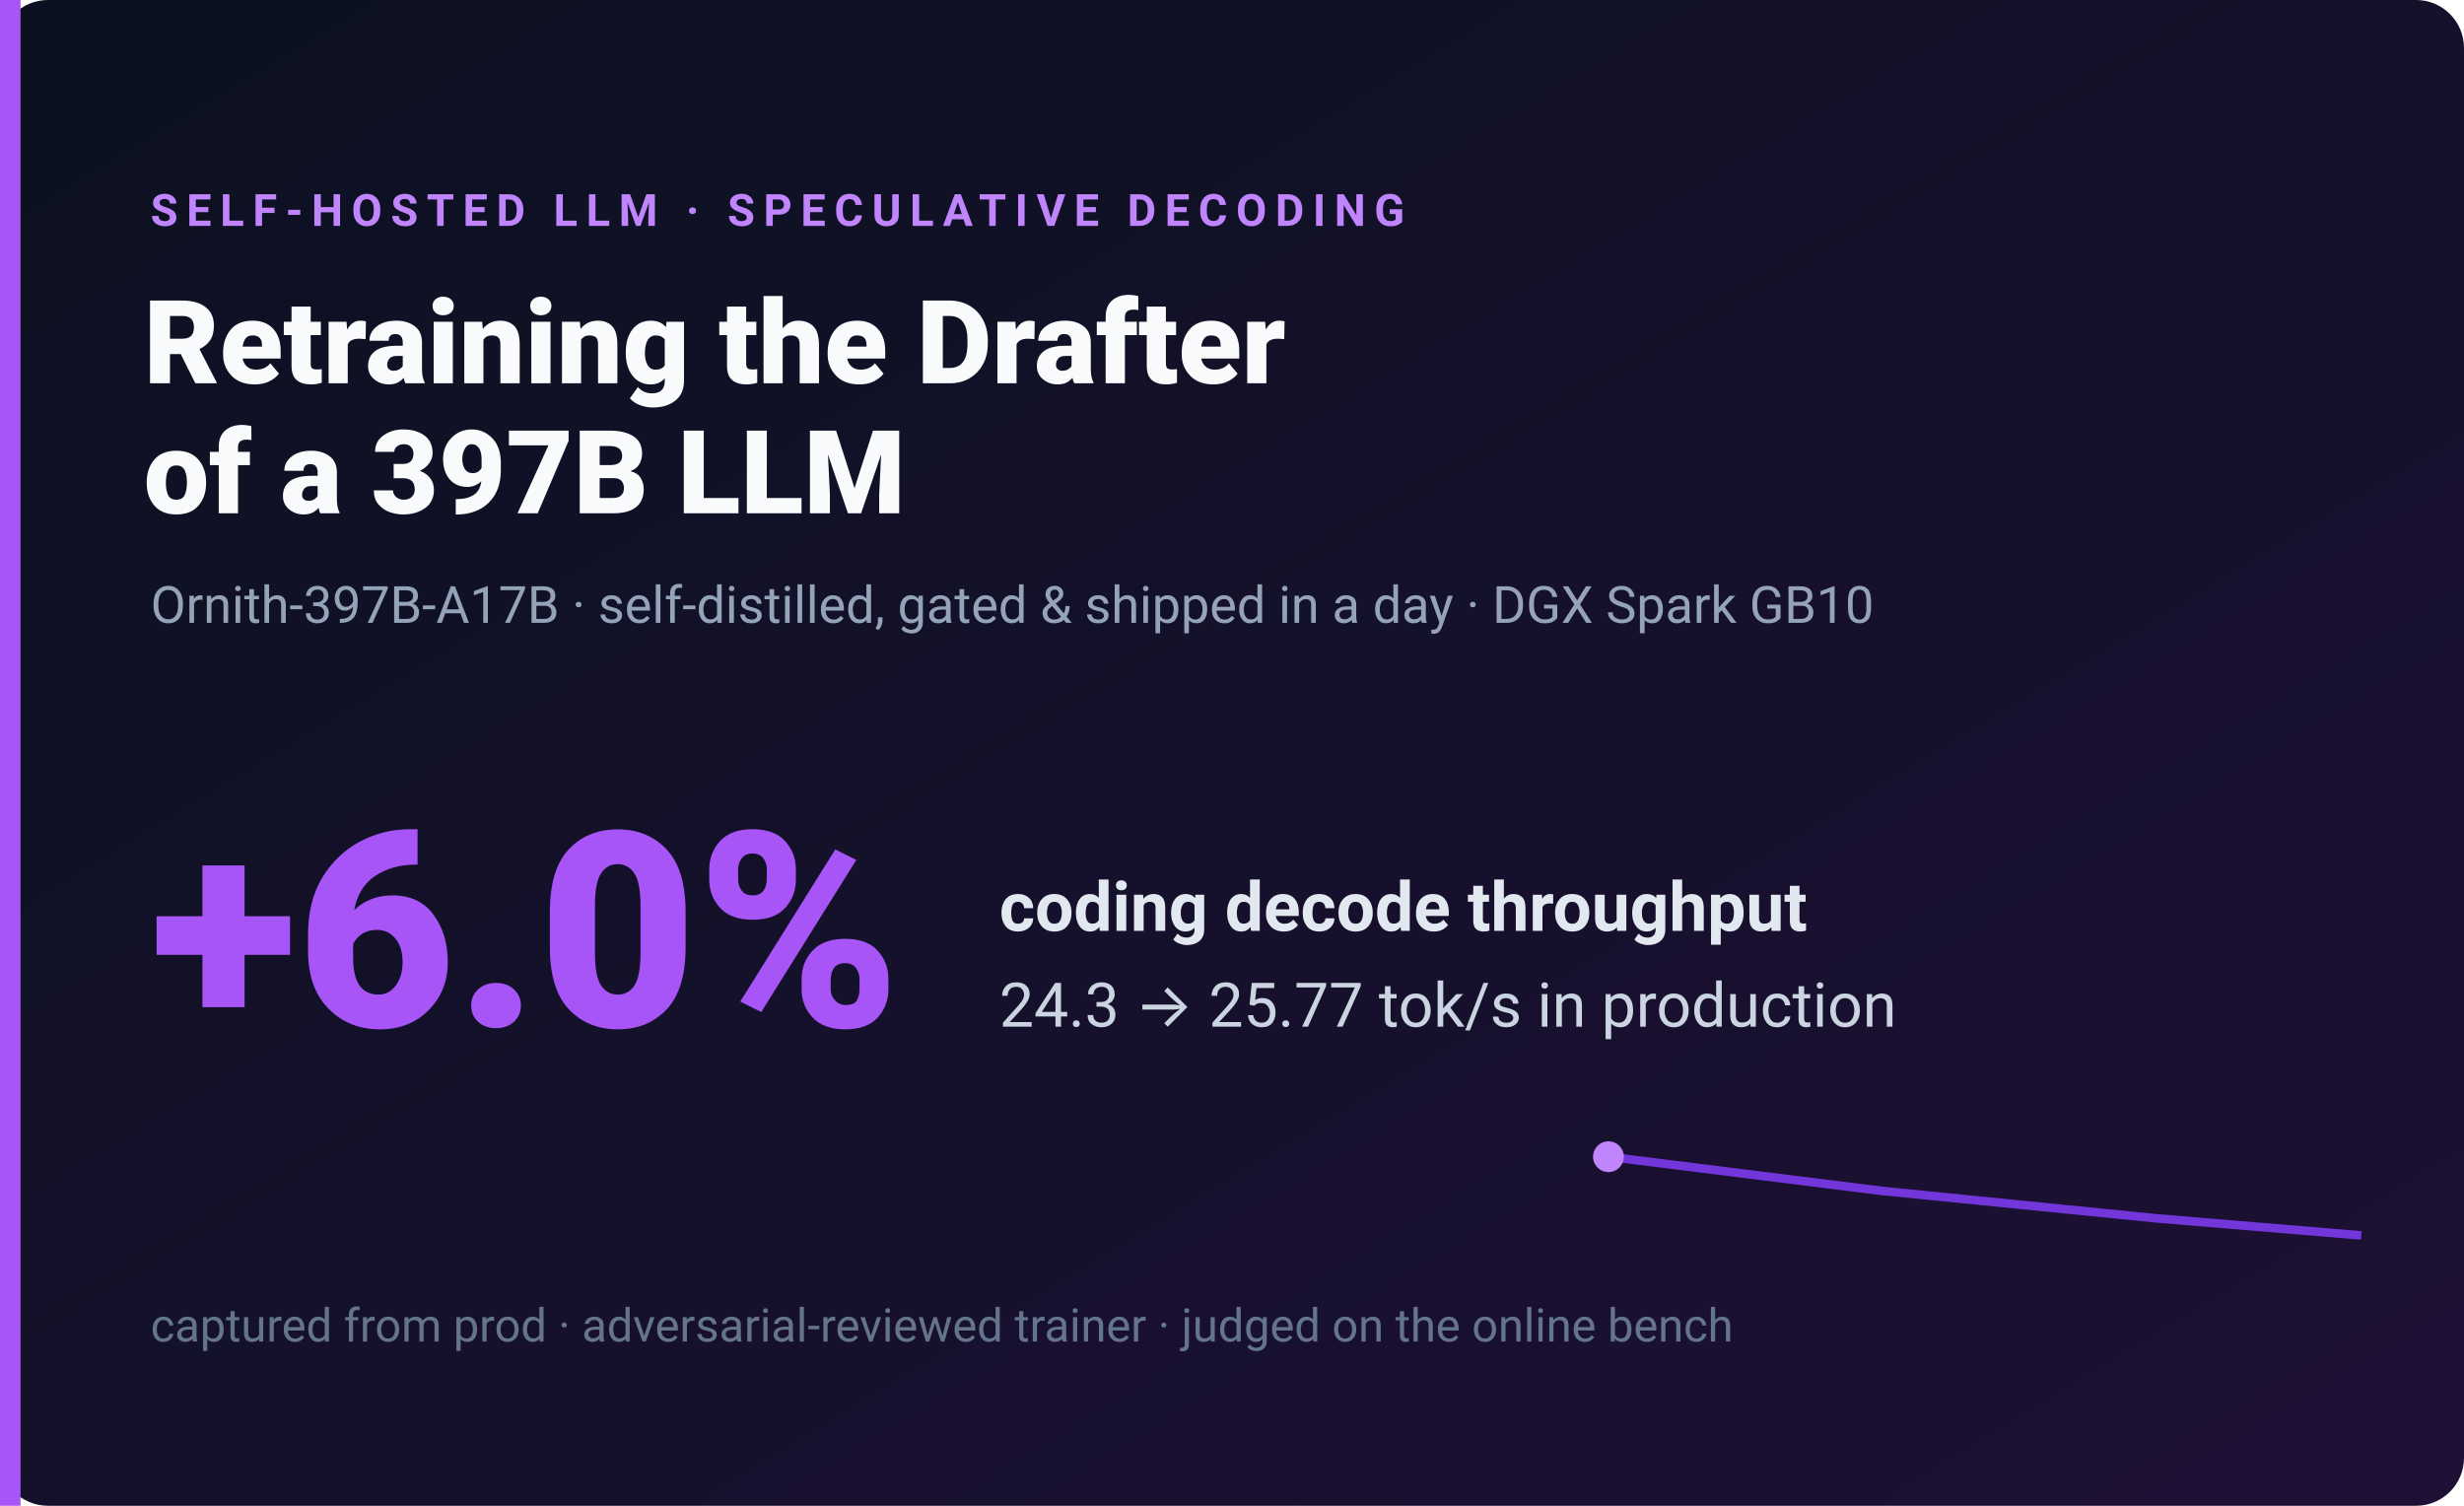
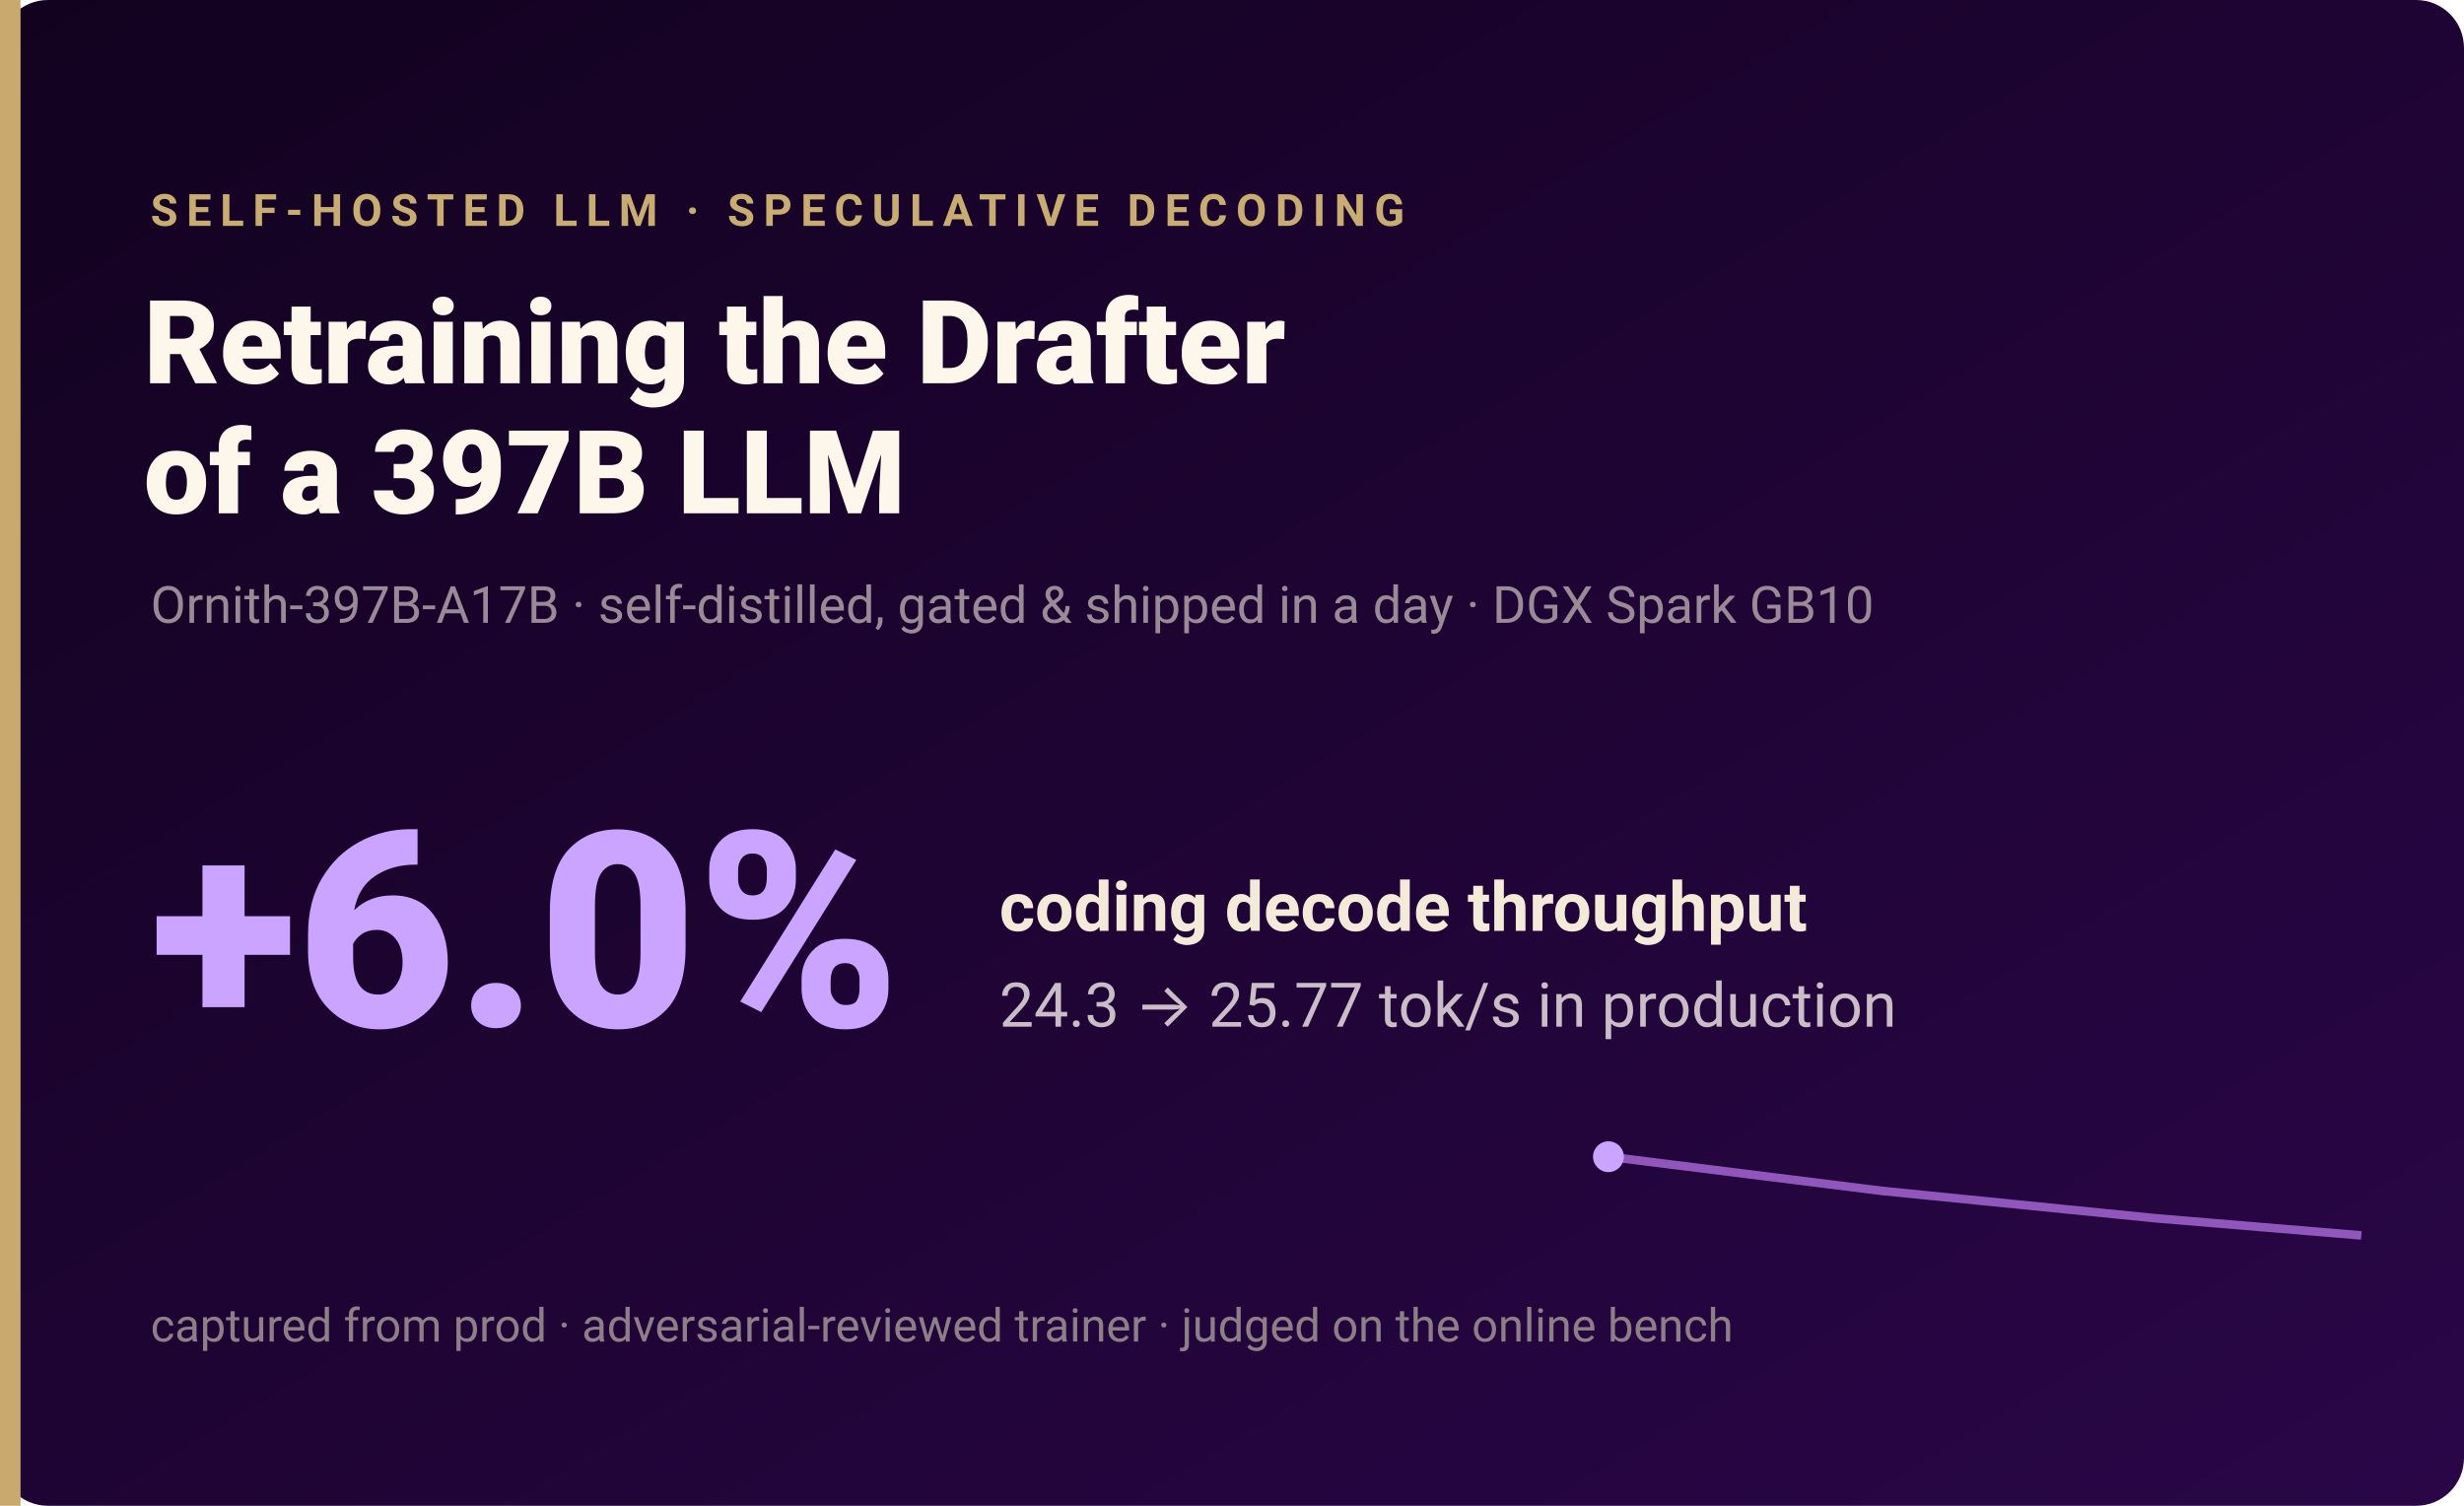
<svg xmlns="http://www.w3.org/2000/svg" viewBox="0 0 720 440" font-family="ui-sans-serif,system-ui,-apple-system,Segoe UI,Roboto,sans-serif">
  <defs>
    <linearGradient id="bg" x1="0" y1="0" x2="1" y2="1">
-       <stop offset="0" stop-color="#0b1120" />
-       <stop offset="1" stop-color="#1e1035" />
+       <stop offset="0" stop-color="#12021f" />
+       <stop offset="1" stop-color="#2a0648" />
    </linearGradient>
  </defs>
  <rect width="720" height="440" rx="14" fill="url(#bg)" />
-   <rect x="0" y="0" width="6" height="440" fill="#a855f7" />
-   <text x="44" y="66" fill="#c084fc" font-size="13" font-weight="700" letter-spacing="2.5">SELF-HOSTED LLM · SPECULATIVE DECODING</text>
-   <text x="42" y="112" fill="#f8fafc" font-size="34" font-weight="800">Retraining the Drafter</text>
-   <text x="42" y="150" fill="#f8fafc" font-size="34" font-weight="800">of a 397B LLM</text>
-   <text x="44" y="182" fill="#94a3b8" font-size="15">Ornith-397B-A17B · self-distilled, gated &amp; shipped in a day · DGX Spark GB10</text>
-   <text x="44" y="300" fill="#a855f7" font-size="80" font-weight="800">+6.0%</text>
-   <text x="292" y="272" fill="#e2e8f0" font-size="20" font-weight="600">coding decode throughput</text>
-   <text x="292" y="300" fill="#cbd5e1" font-size="18">24.3 → 25.77 tok/s in production</text>
-   <polyline points="470,338 510,343 550,348 590,352 630,356 690,361" fill="none" stroke="#7c3aed" stroke-width="2.5" stroke-linejoin="round" opacity="0.9" />
-   <circle cx="470" cy="338" r="4.5" fill="#c084fc" />
-   <text x="44" y="392" fill="#64748b" font-size="13.5">captured from prod · adversarial-reviewed trainer · judged on the online bench</text>
+   <rect x="0" y="0" width="6" height="440" fill="#c9a96e" />
+   <text x="44" y="66" fill="#c8ac72" font-size="13" font-weight="700" letter-spacing="2.5">SELF-HOSTED LLM · SPECULATIVE DECODING</text>
+   <text x="42" y="112" fill="#fdf6ea" font-size="34" font-weight="800">Retraining the Drafter</text>
+   <text x="42" y="150" fill="#fdf6ea" font-size="34" font-weight="800">of a 397B LLM</text>
+   <text x="44" y="182" fill="#998a97" font-size="15">Ornith-397B-A17B · self-distilled, gated &amp; shipped in a day · DGX Spark GB10</text>
+   <text x="44" y="300" fill="#cba4ff" font-size="80" font-weight="800">+6.0%</text>
+   <text x="292" y="272" fill="#f4ead9" font-size="20" font-weight="600">coding decode throughput</text>
+   <text x="292" y="300" fill="#cabdc8" font-size="18">24.3 → 25.77 tok/s in production</text>
+   <polyline points="470,338 510,343 550,348 590,352 630,356 690,361" fill="none" stroke="#9c5fc9" stroke-width="2.5" stroke-linejoin="round" opacity="0.9" />
+   <circle cx="470" cy="338" r="4.5" fill="#cba4ff" />
+   <text x="44" y="392" fill="#8d7f88" font-size="13.5">captured from prod · adversarial-reviewed trainer · judged on the online bench</text>
</svg>
